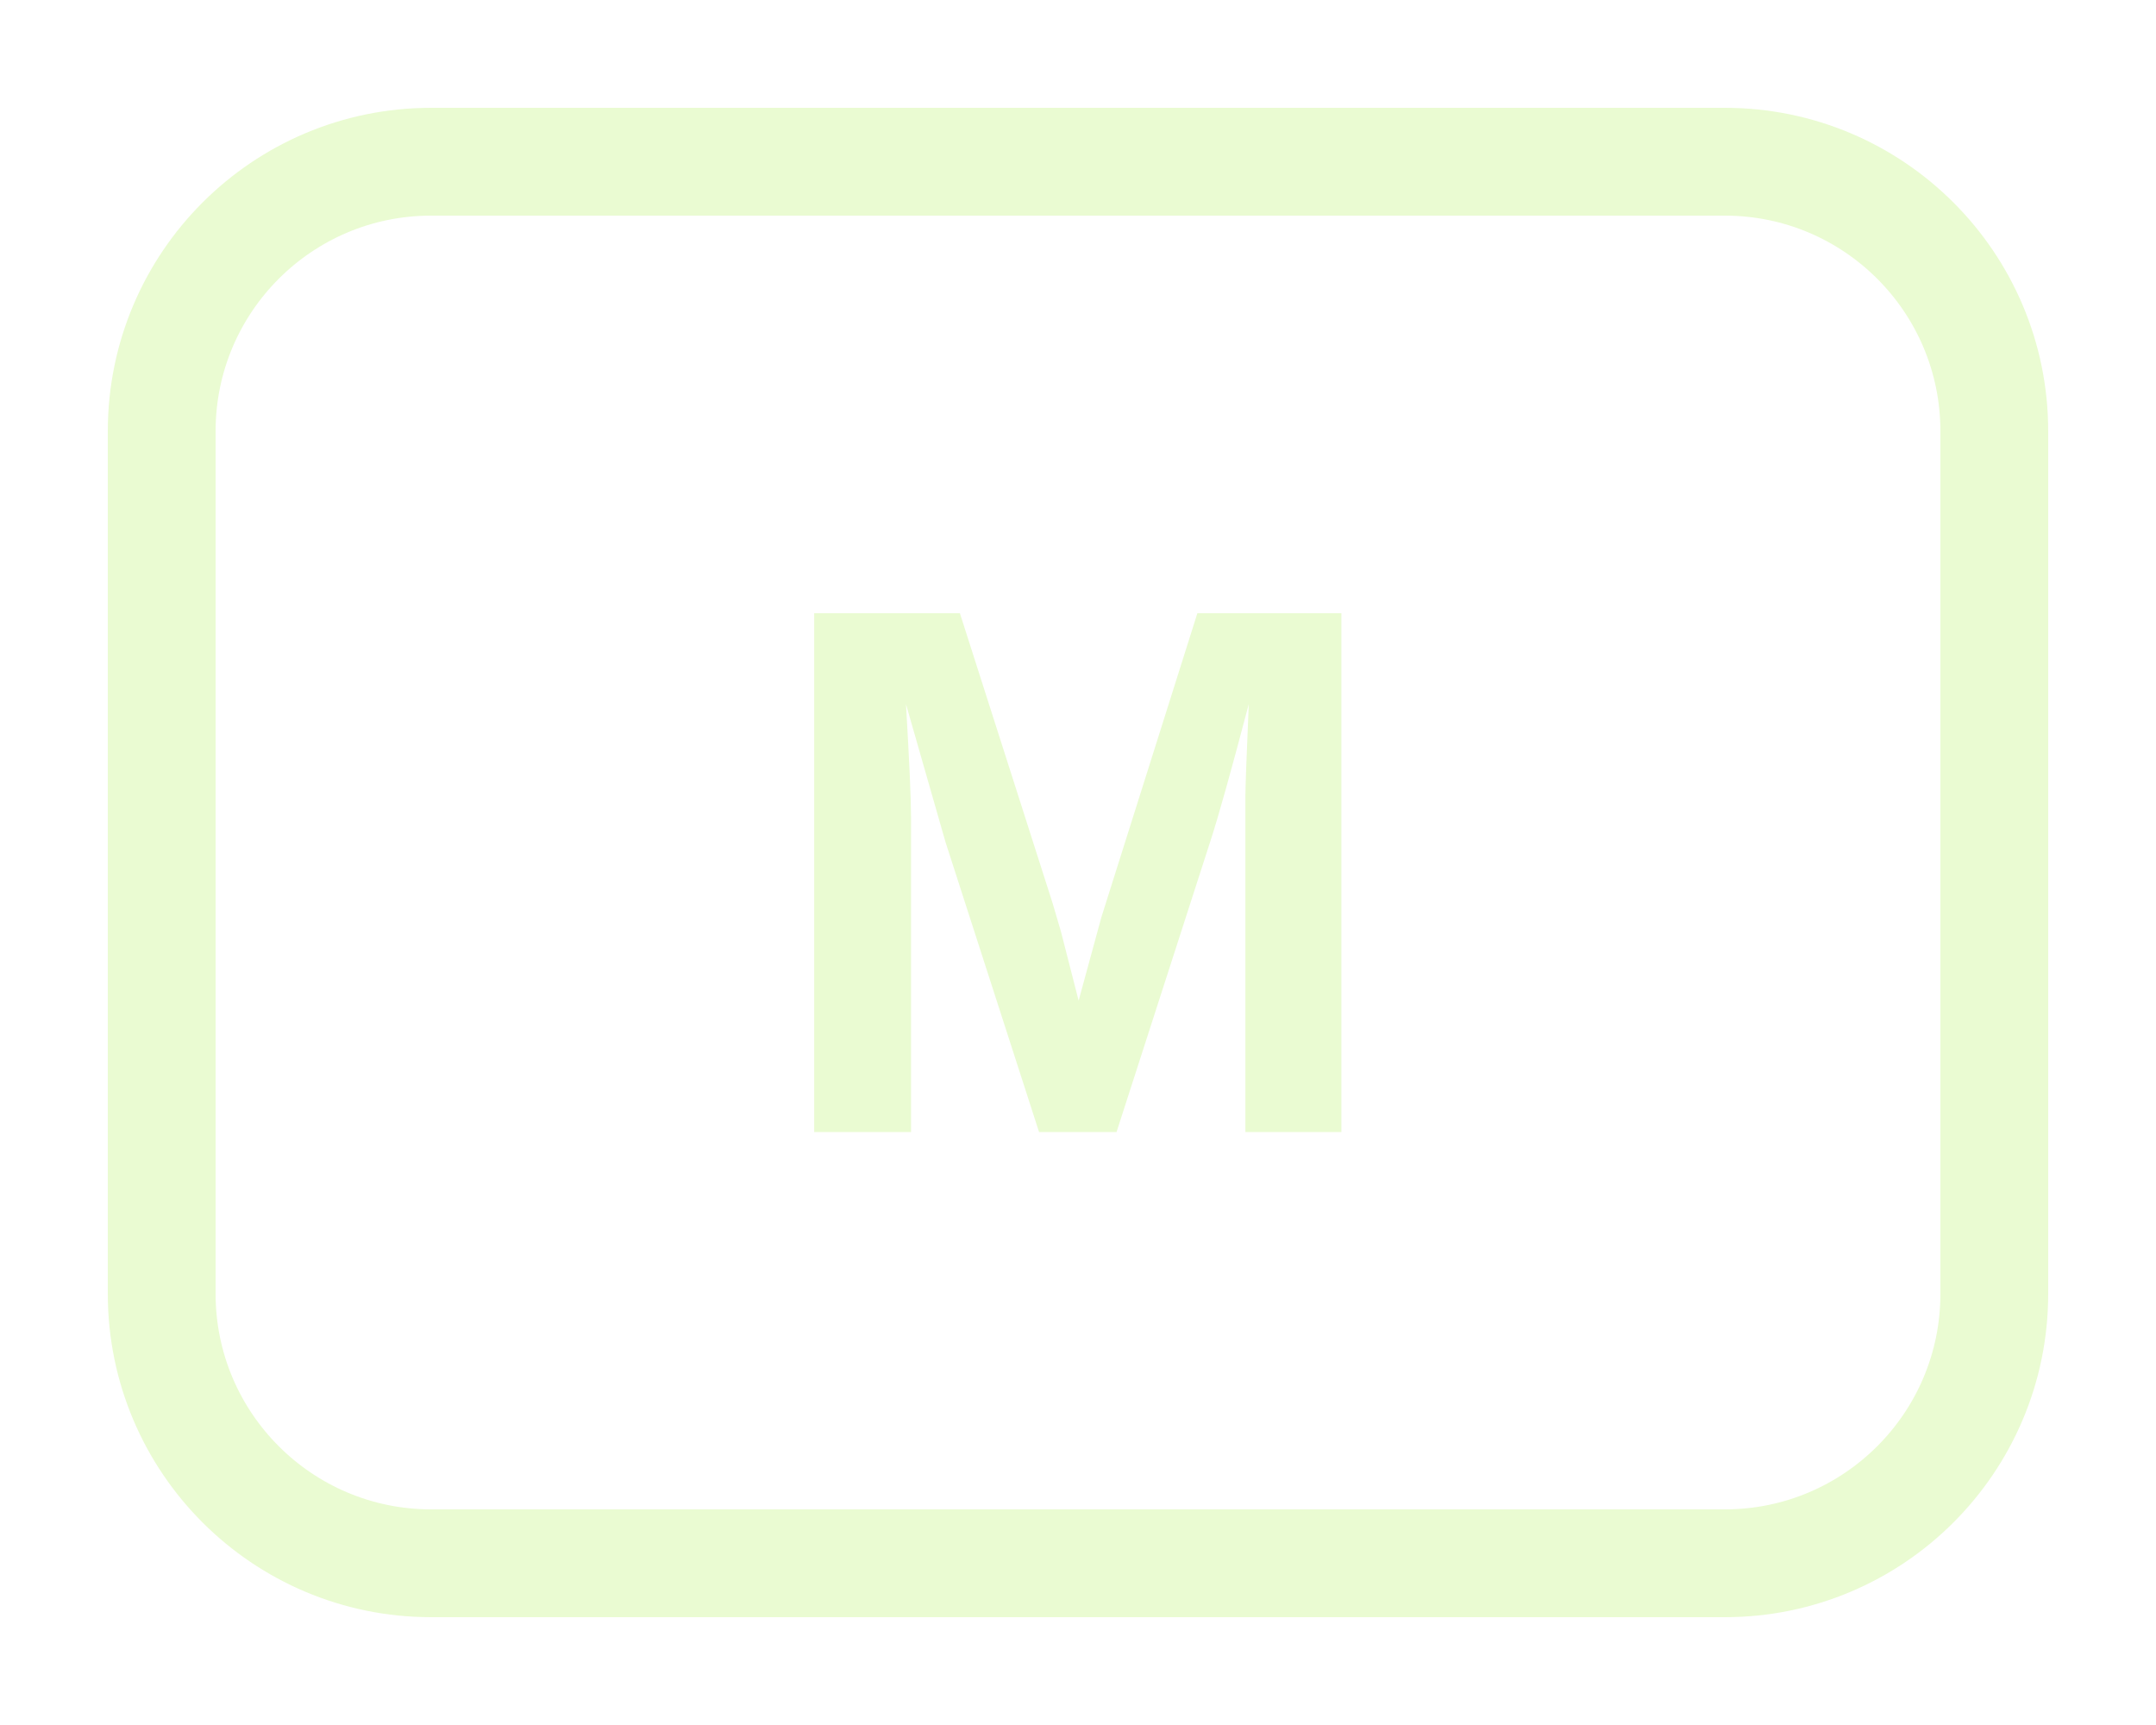
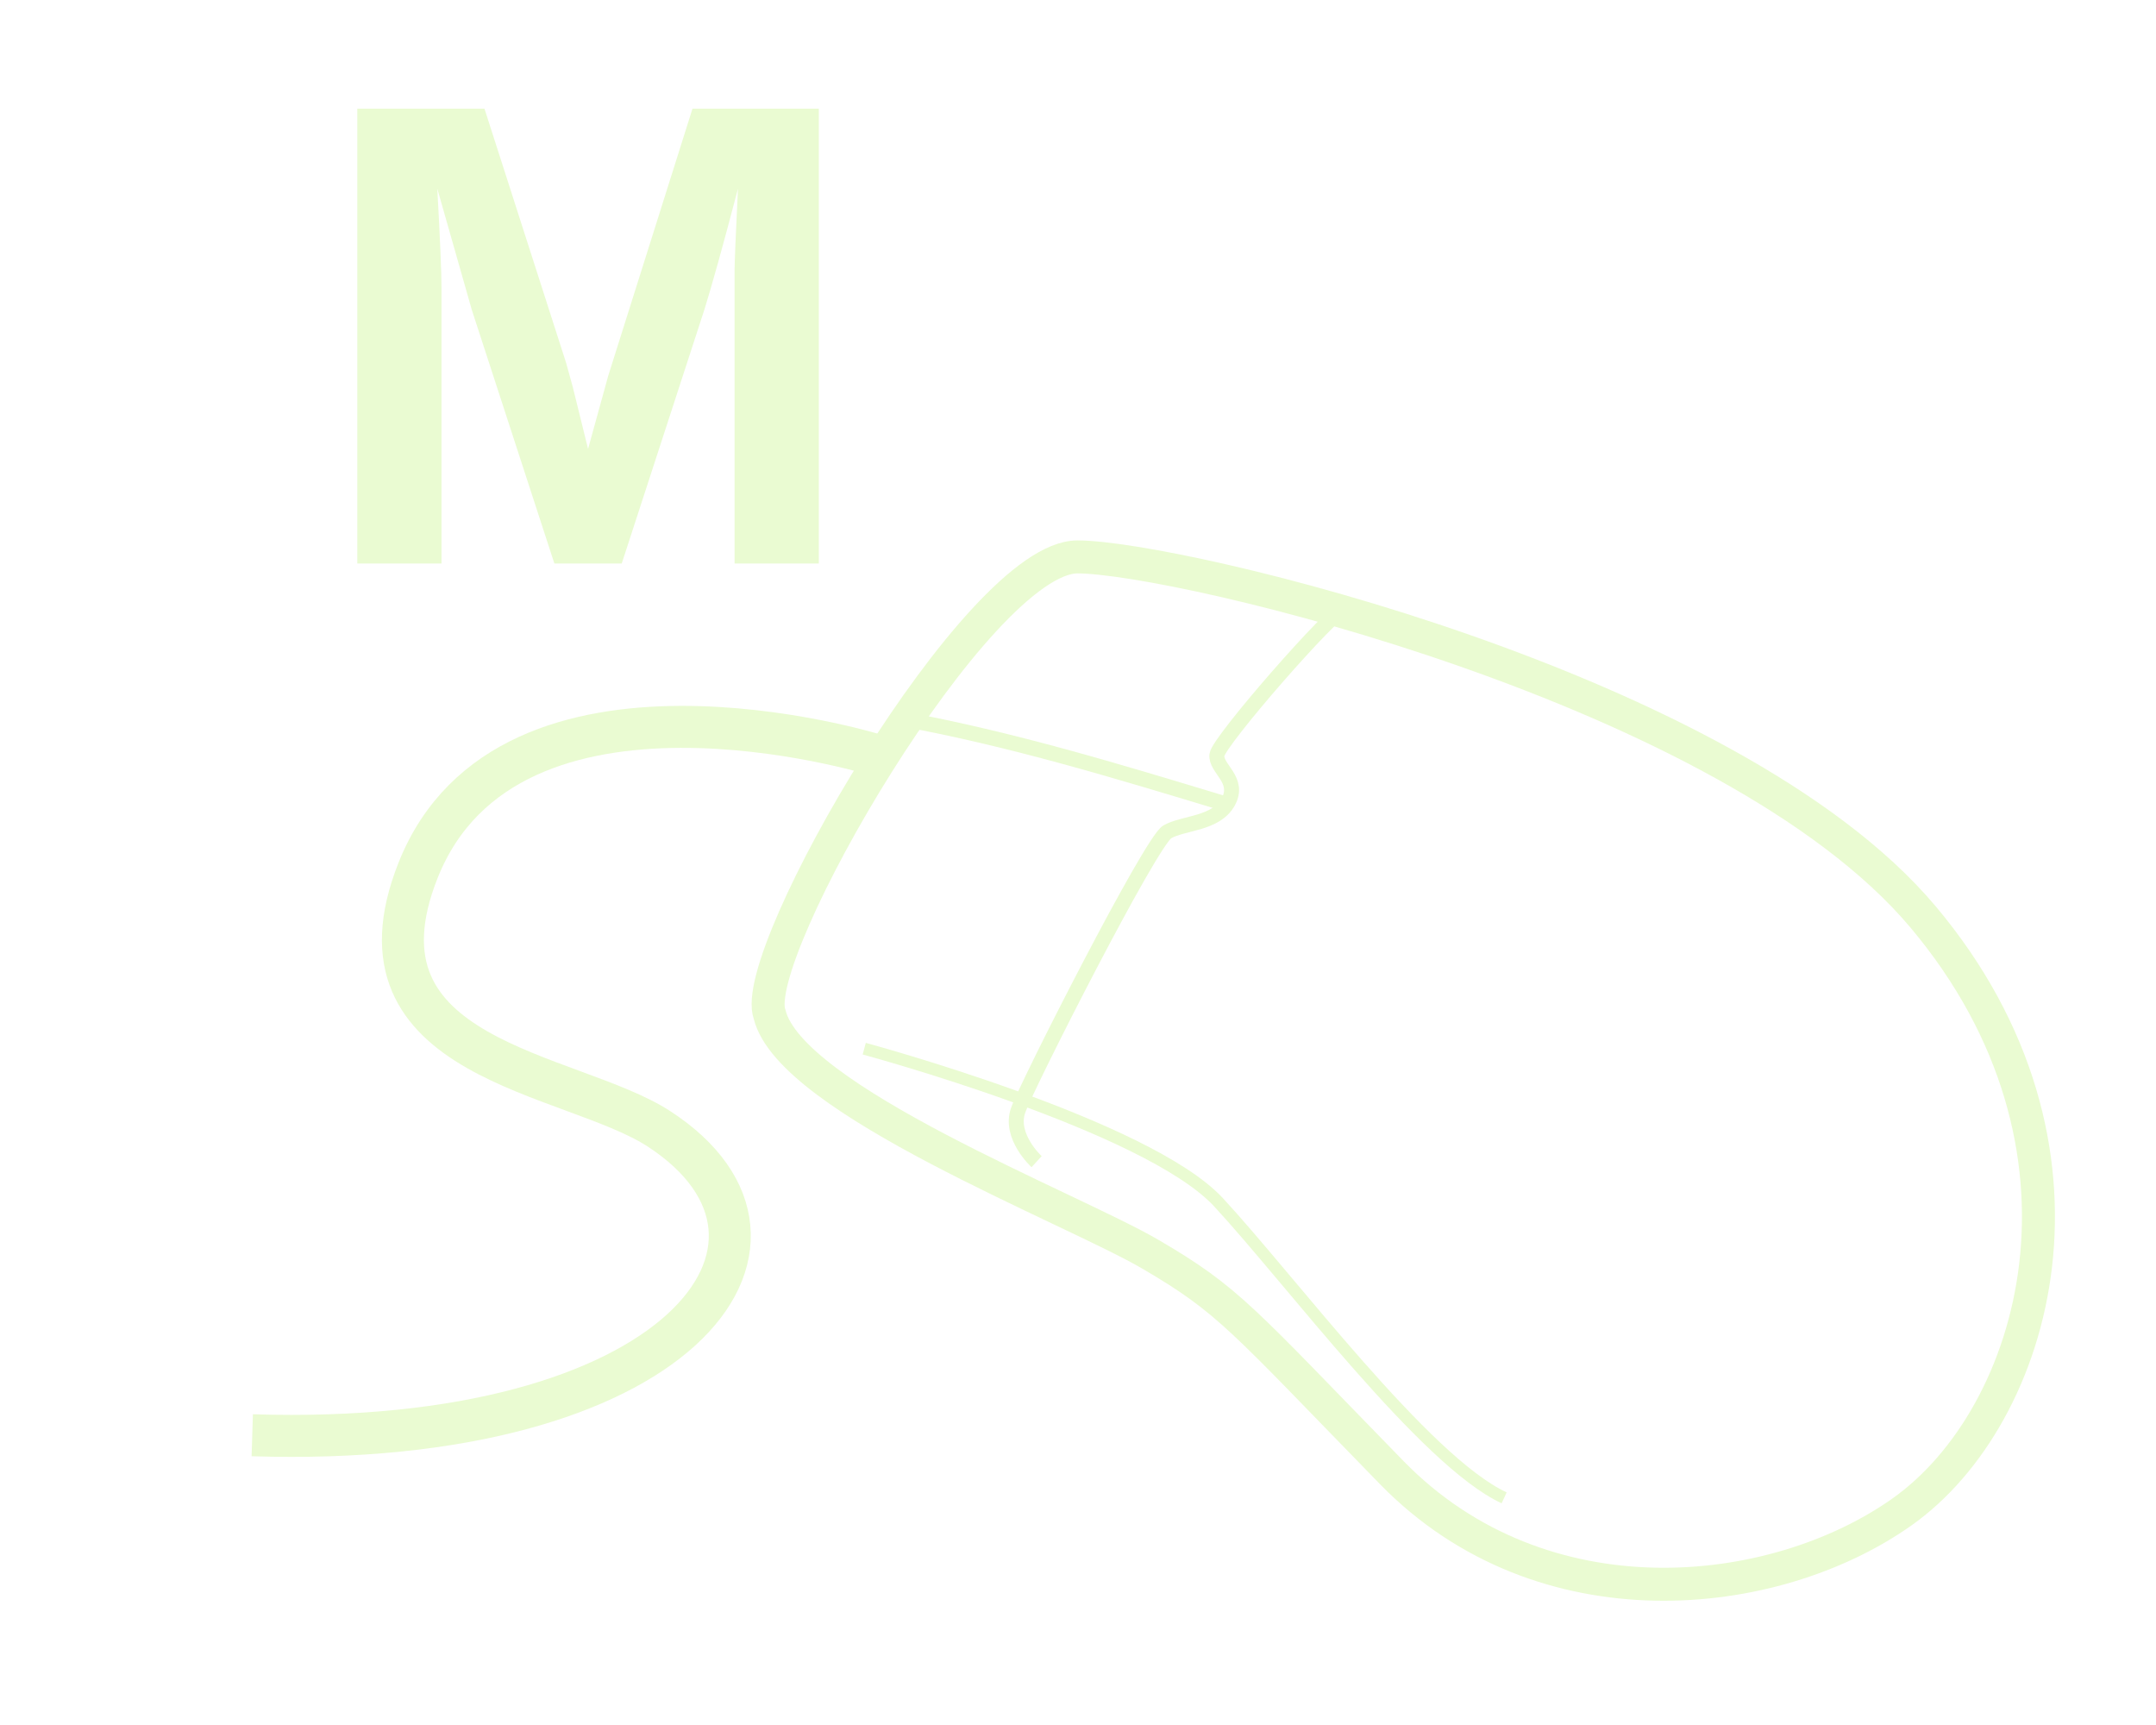
- <svg xmlns="http://www.w3.org/2000/svg" viewBox="0 0 40 32">
-   <rect x="3" y="3" width="34" height="26" rx="5" fill="none" stroke="#eafbd2" stroke-width="2" />
-   <text x="20" y="21" text-anchor="middle" fill="#eafbd2" font-size="14" font-family="Arial, Helvetica, sans-serif" font-weight="800">M</text>
+ <svg xmlns="http://www.w3.org/2000/svg" viewBox="0 0 40 32" fill="#eafbd2" version="1.1" id="svg1">
+   <defs id="defs1" />
+   <text x="10.91" y="10.452" text-anchor="middle" fill="#eafbd2" font-size="12.267px" font-family="Arial, Helvetica, sans-serif" font-weight="800" id="text1" style="fill:#eafbd2;fill-opacity:1;stroke-width:0.876">M</text>
+   <g id="g1">
+     <path style="opacity:1;fill:none;fill-opacity:1;stroke:#eafbd2;stroke-width:0.612;stroke-linejoin:round;stroke-dasharray:none;stroke-opacity:1;paint-order:fill markers stroke" d="m 14.279,18.819 c -0.416,-1.101 3.862,-8.491 5.713,-8.488 1.852,0.003 12.1,2.416 15.685,6.677 3.585,4.262 2.121,9.267 -0.393,11.042 -2.38,1.68 -6.67,2.13 -9.461,-0.73 -2.79,-2.86 -3.01,-3.194 -4.482,-4.054 -1.472,-0.86 -6.674,-2.86 -7.062,-4.447 z" id="path295" />
+     <path style="opacity:1;fill:none;fill-opacity:1;stroke:#eafbd2;stroke-width:0.278;stroke-linejoin:round;stroke-dasharray:none;stroke-opacity:1;paint-order:fill markers stroke" d="m 19.232,21.55 c 0,0 -0.513,-0.469 -0.343,-0.952 0.17,-0.482 2.465,-4.996 2.768,-5.167 0.302,-0.172 0.903,-0.143 1.13,-0.555 0.226,-0.412 -0.239,-0.618 -0.21,-0.872 0.029,-0.254 2.169,-2.701 2.392,-2.74" id="path296" />
+     <path style="opacity:1;fill:none;fill-opacity:1;stroke:#eafbd2;stroke-width:0.278;stroke-linejoin:round;stroke-dasharray:none;stroke-opacity:1;paint-order:fill markers stroke" d="m 16.723,13.333 c 2.038,0.373 4.017,0.975 5.996,1.575" id="path297" />
+     <path style="opacity:1;fill:none;fill-opacity:1;stroke:#eafbd2;stroke-width:0.223;stroke-linejoin:round;stroke-dasharray:none;stroke-opacity:1;paint-order:fill markers stroke" d="m 16.034,19.454 c 0,0 5.243,1.413 6.573,2.849 1.33,1.436 3.832,4.804 5.299,5.483" id="path298" />
+     <path style="opacity:1;fill:none;fill-opacity:1;stroke:#eafbd2;stroke-width:0.779;stroke-linejoin:round;stroke-dasharray:none;stroke-opacity:1;paint-order:fill markers stroke" d="m 16.211,13.995 c 0,0 -6.772,-2.079 -8.454,2.149 -1.409,3.543 2.836,3.731 4.474,4.8 3.249,2.121 0.344,5.931 -7.551,5.681" id="path299" />
+   </g>
</svg>
